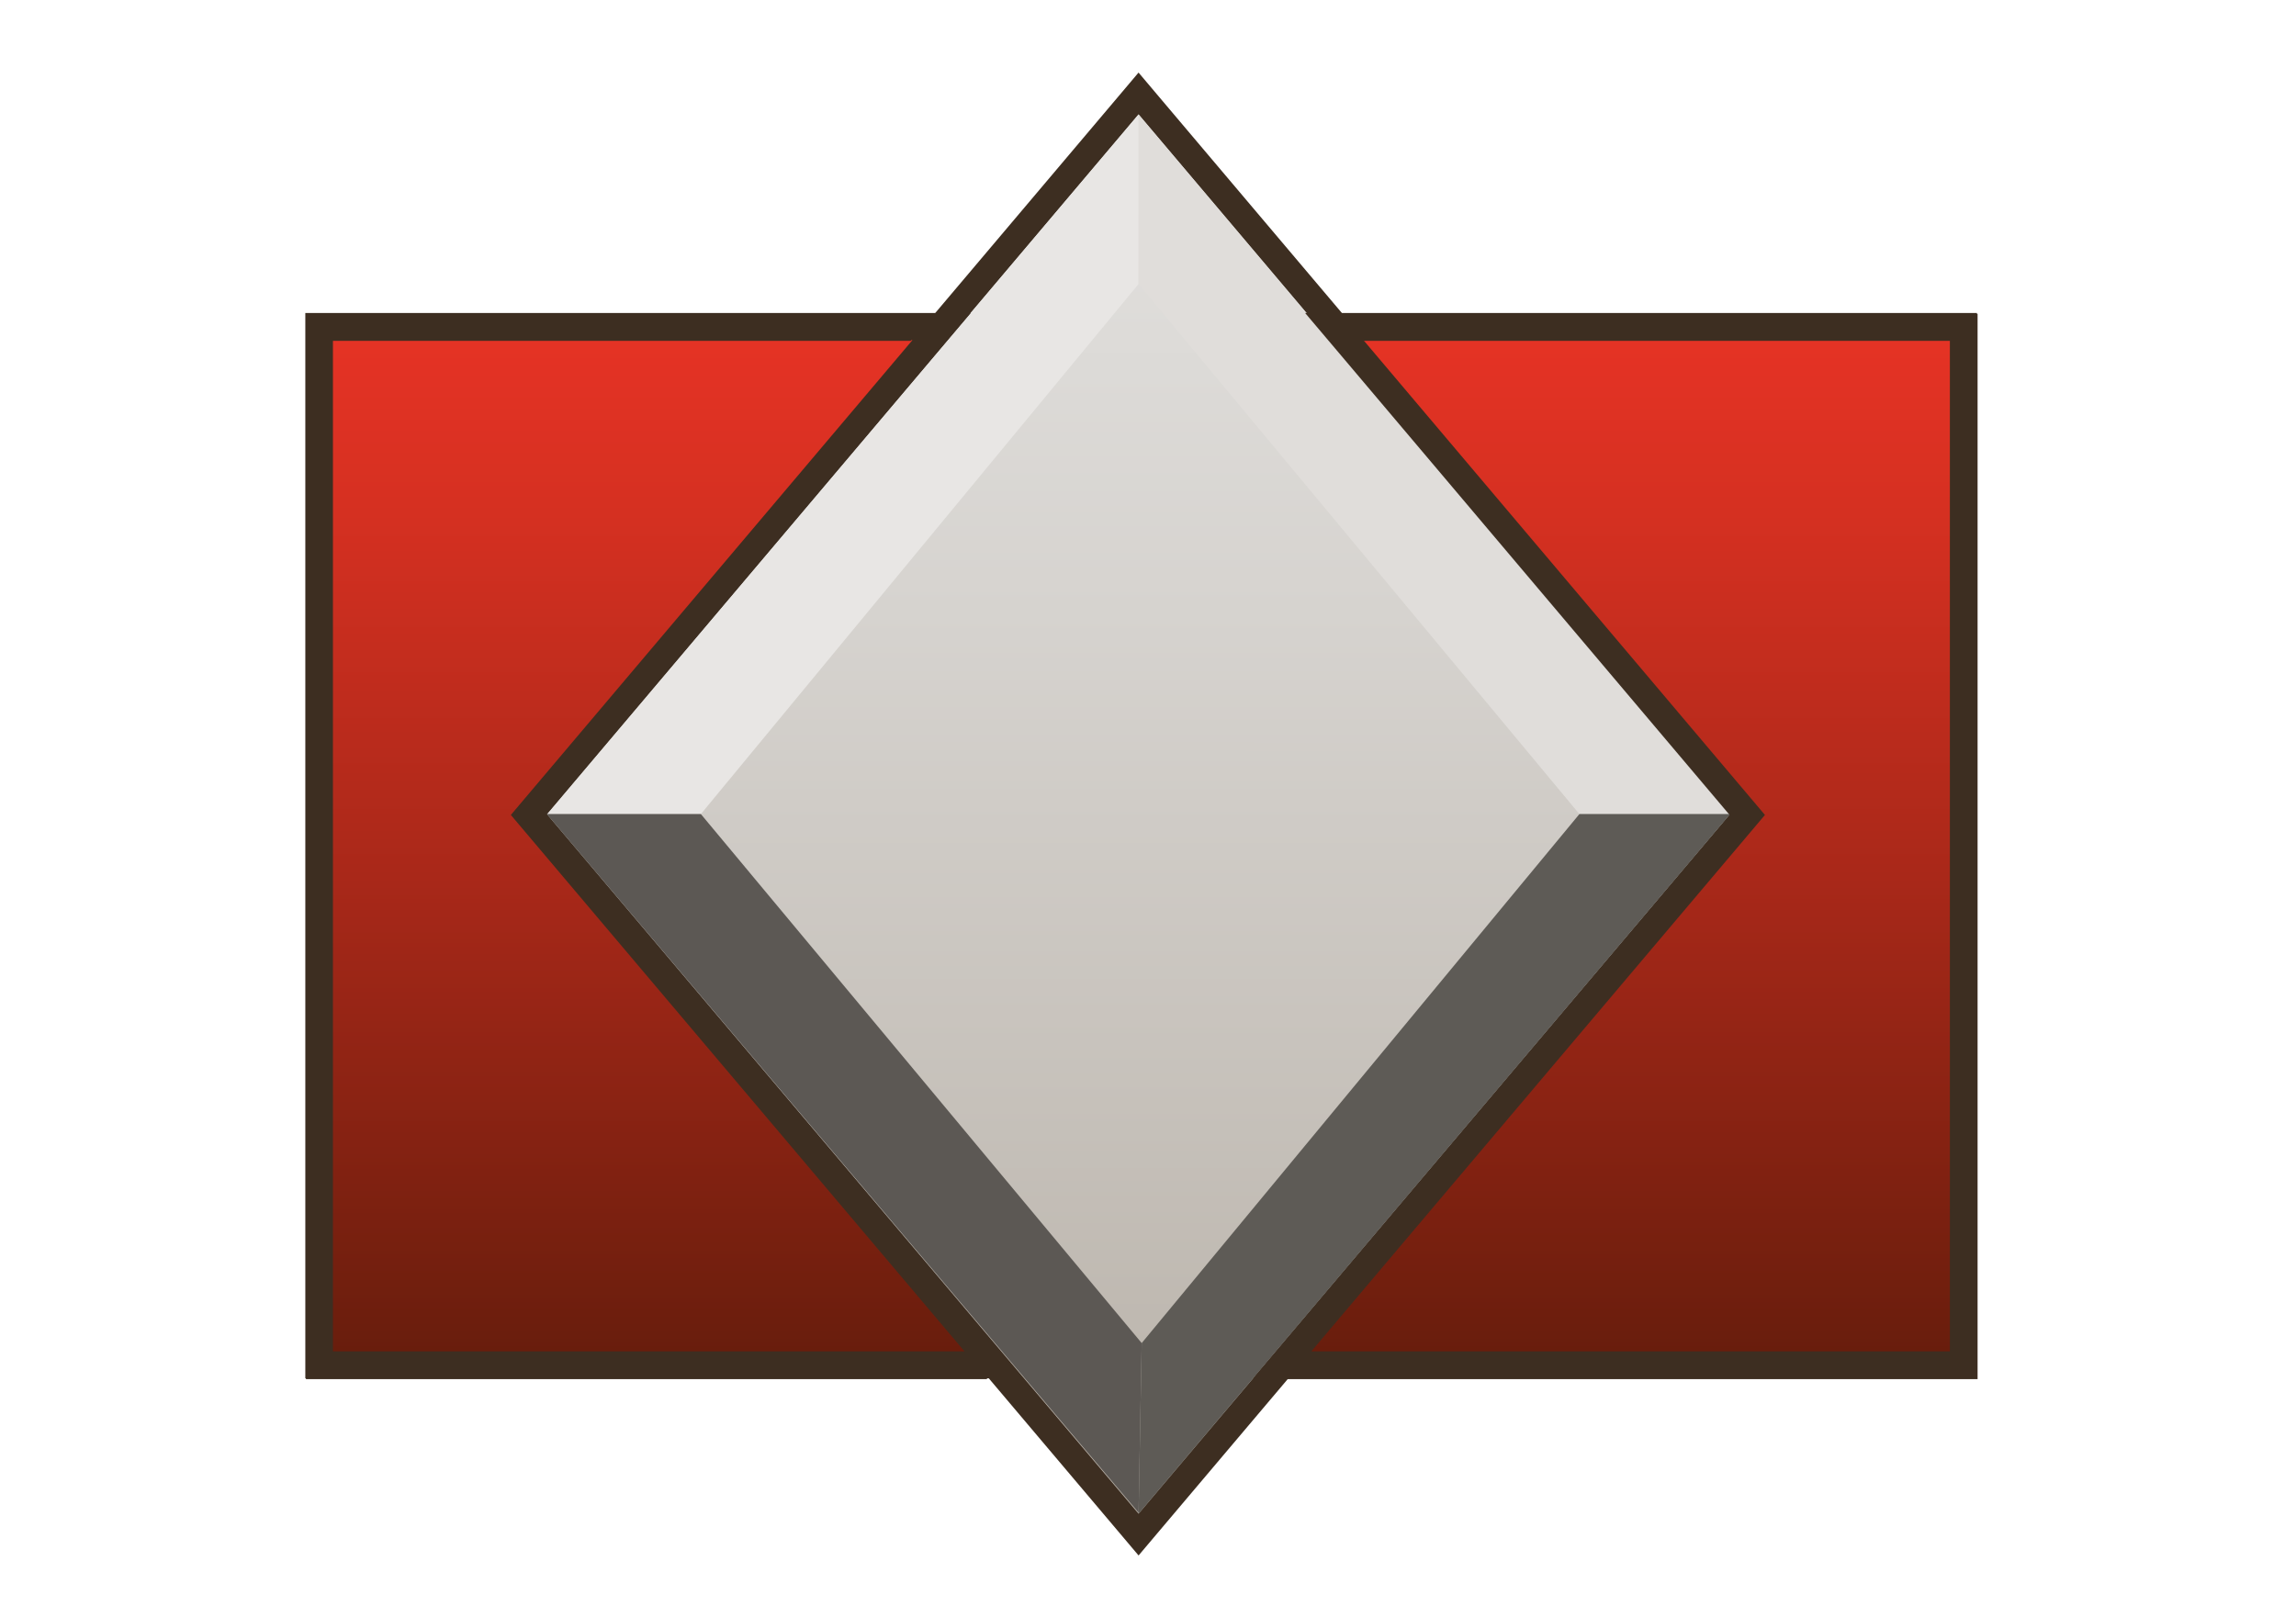
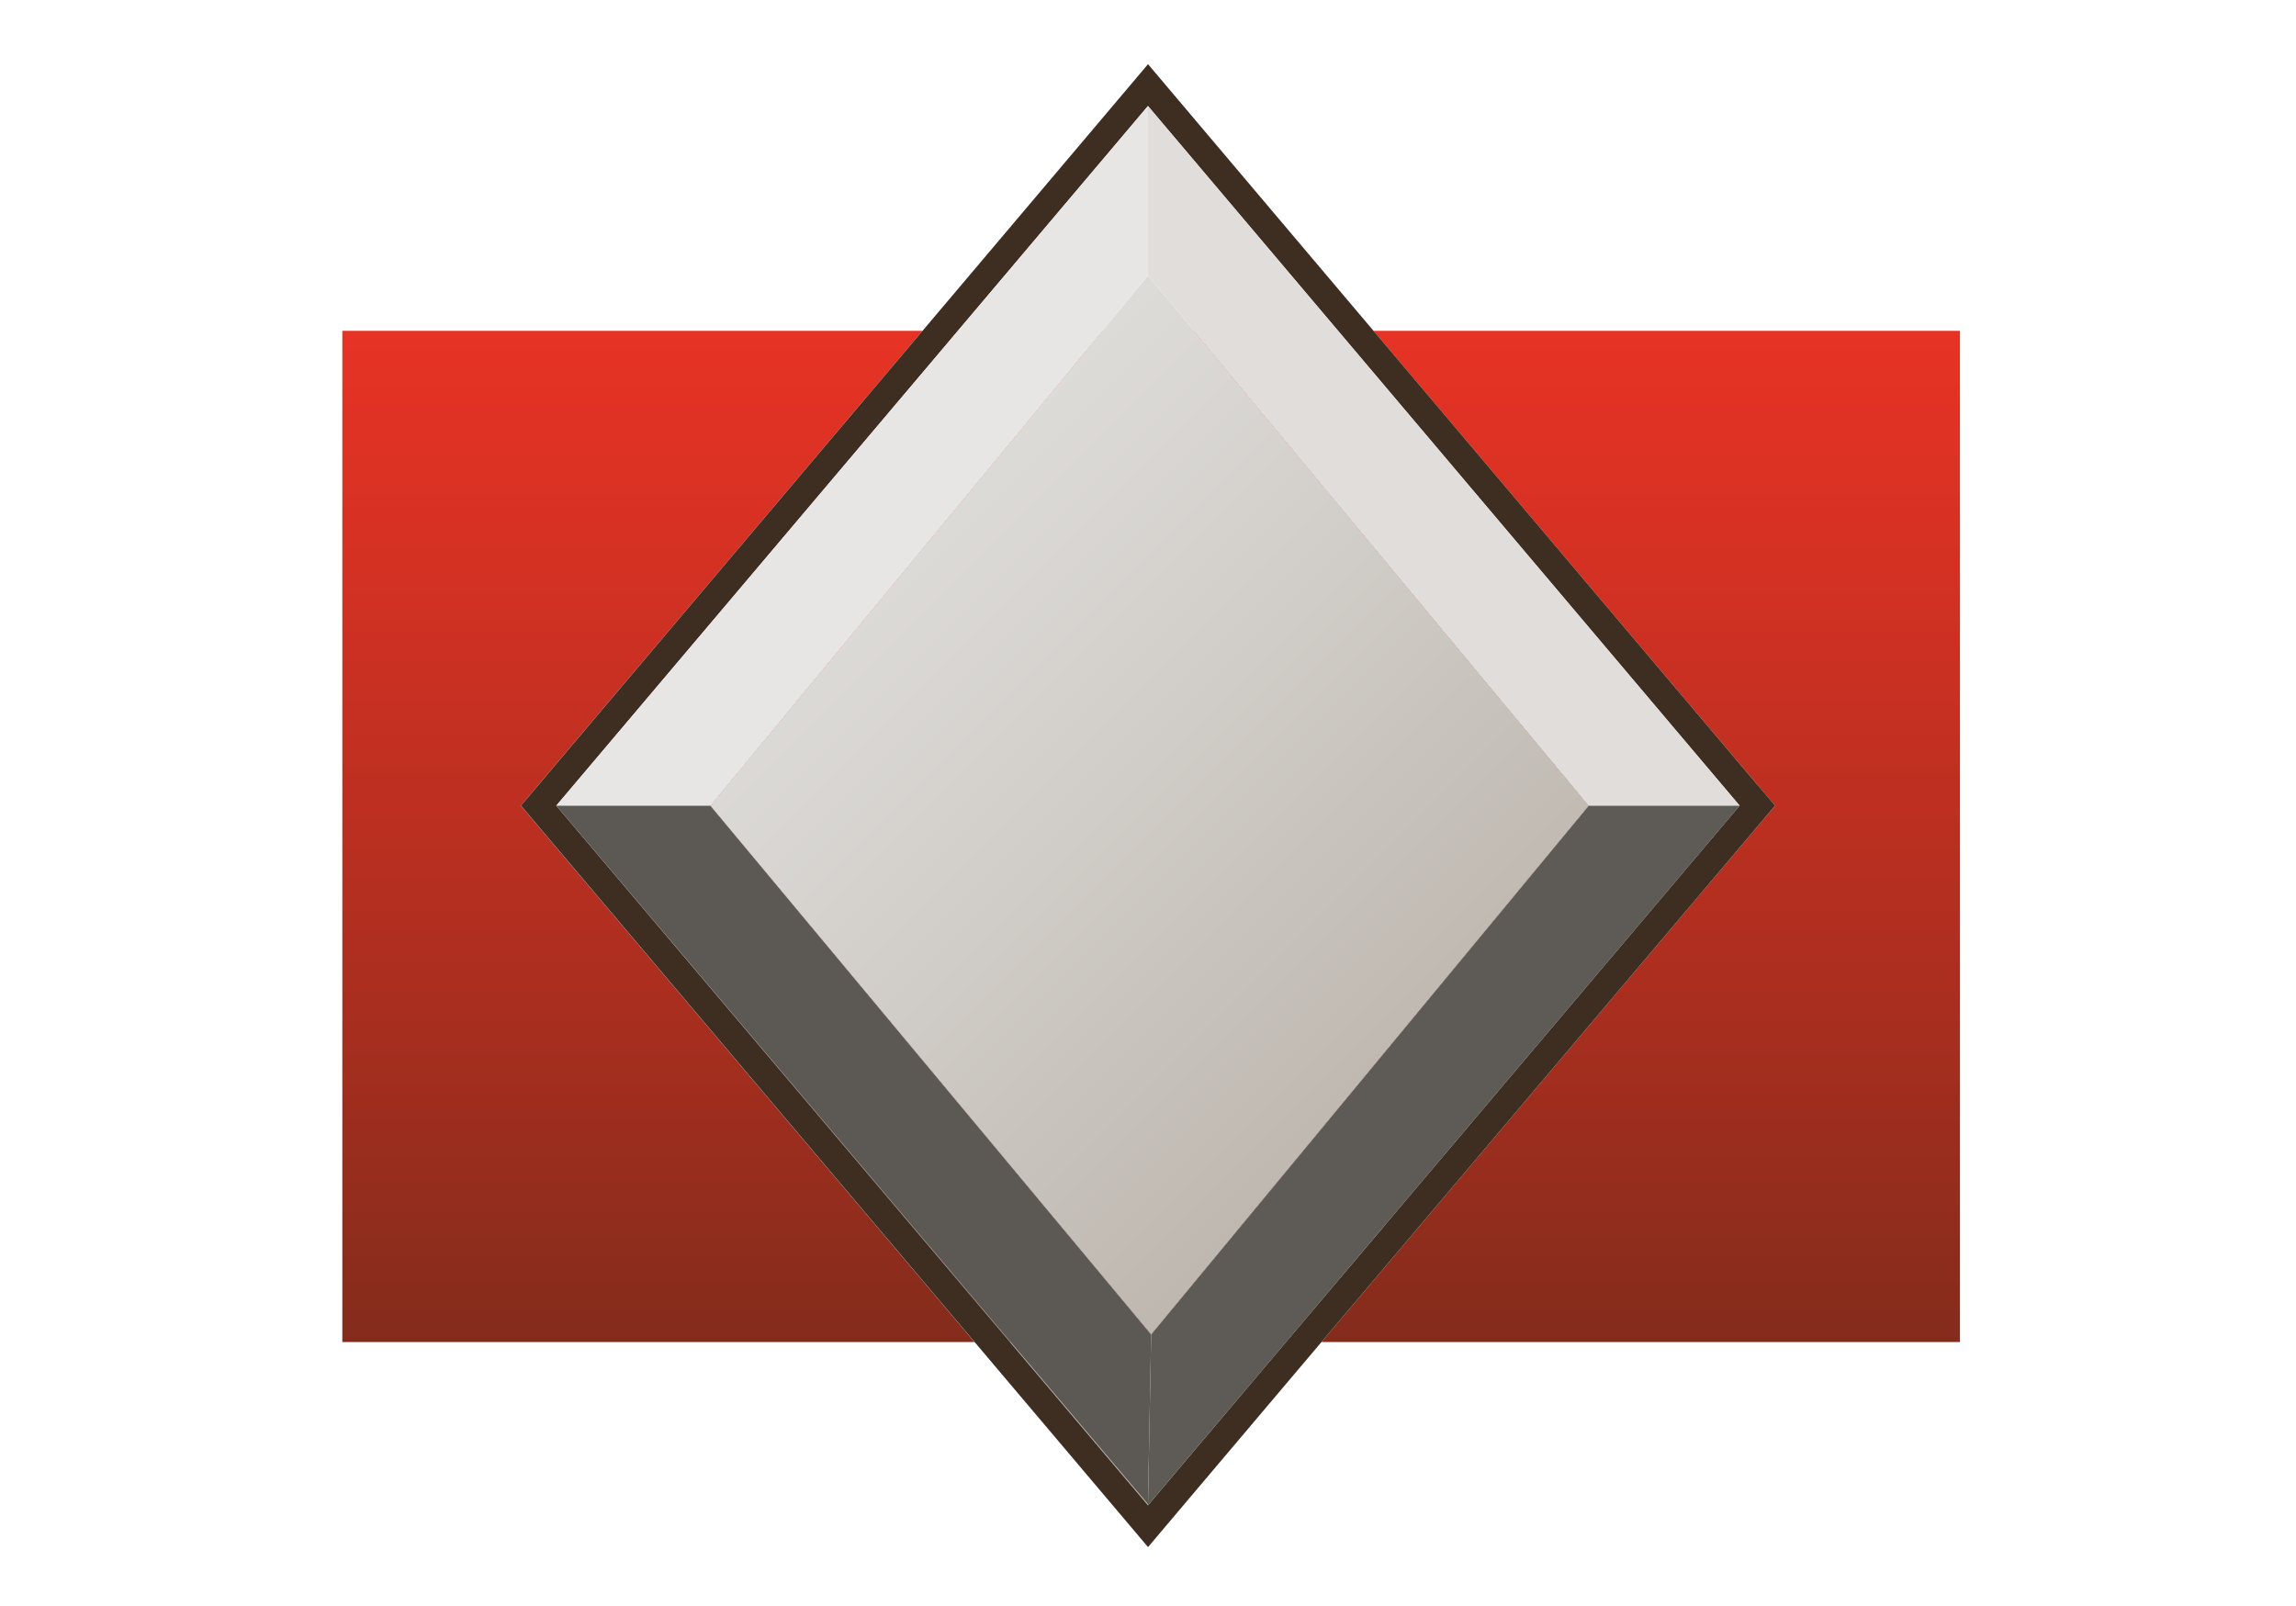
<svg xmlns="http://www.w3.org/2000/svg" xmlns:xlink="http://www.w3.org/1999/xlink" id="Layer_1" viewBox="0 0 339.91 237.73">
  <defs>
-     <style>.cls-1{fill:url(#linear-gradient-2);}.cls-2{fill:#5c5854;}.cls-3{fill:#3d2e21;}.cls-4{fill:#e0ddda;}.cls-5{fill:none;}.cls-6{fill:url(#linear-gradient-3);}.cls-7{fill:url(#linear-gradient);}.cls-8{fill:#e8e6e4;}.cls-9{fill:#5e5b56;}</style>
-     <linearGradient id="linear-gradient" x1="285.76" y1="-376.89" x2="134.88" y2="-527.78" gradientTransform="translate(-300.01 291.67) rotate(45)" gradientUnits="userSpaceOnUse">
+     <style>.cls-1{fill:url(#linear-gradient-2);}.cls-2{fill:#5c5854;}.cls-3{fill:url(#linear-gradient-6);}.cls-4{fill:url(#linear-gradient-11);}.cls-5{fill:#3d2e21;}.cls-6{fill:url(#linear-gradient-10);}.cls-7{fill:#e0ddda;}.cls-8{fill:url(#linear-gradient-5);}.cls-9{fill:none;}.cls-10{fill:url(#linear-gradient-7);}.cls-11{fill:url(#linear-gradient-9);}.cls-12{fill:url(#linear-gradient-3);}.cls-13{fill:url(#linear-gradient);}.cls-14{fill:#e8e6e4;}.cls-15{fill:url(#linear-gradient-4);}.cls-16{fill:url(#linear-gradient-8);}.cls-17{fill:#5e5b56;}.cls-18{fill:url(#linear-gradient-12);}</style>
+     <linearGradient id="linear-gradient" x1="197.69" y1="198.72" x2="197.69" y2="48.98" gradientUnits="userSpaceOnUse">
+       <stop offset="0" stop-color="#842c1c" />
+       <stop offset=".34" stop-color="#aa2e1f" />
+       <stop offset=".78" stop-color="#d53123" />
+       <stop offset="1" stop-color="#e63325" />
+     </linearGradient>
+     <linearGradient id="linear-gradient-2" x1="110.13" y1="198.72" x2="110.13" y2="48.98" xlink:href="#linear-gradient" />
+     <linearGradient id="linear-gradient-3" x1="205.34" y1="198.72" x2="205.34" y2="48.98" xlink:href="#linear-gradient" />
+     <linearGradient id="linear-gradient-4" x1="242.9" x2="242.9" y2="48.98" xlink:href="#linear-gradient" />
+     <linearGradient id="linear-gradient-5" x1="97.48" x2="97.48" y2="48.98" xlink:href="#linear-gradient" />
+     <linearGradient id="linear-gradient-6" x1="477.61" y1="111.38" x2="331.11" y2="-35.13" gradientTransform="translate(-99.01 -193.59) rotate(45)" gradientUnits="userSpaceOnUse">
      <stop offset="0" stop-color="#b8b1a8" />
      <stop offset=".64" stop-color="#d6d3cf" />
      <stop offset="1" stop-color="#e3e2e0" />
    </linearGradient>
-     <linearGradient id="linear-gradient-2" x1="240.26" y1="202.09" x2="240.26" y2="48.35" gradientUnits="userSpaceOnUse">
-       <stop offset="0" stop-color="#671d0c" />
-       <stop offset=".47" stop-color="#a92819" />
-       <stop offset=".82" stop-color="#d53021" />
-       <stop offset="1" stop-color="#e63325" />
-     </linearGradient>
-     <linearGradient id="linear-gradient-3" x1="97.15" x2="97.15" xlink:href="#linear-gradient-2" />
+     <linearGradient id="linear-gradient-7" x1="170.41" x2="170.41" y2="48.98" xlink:href="#linear-gradient" />
+     <linearGradient id="linear-gradient-8" x1="485.01" y1="103.98" x2="338.5" y2="-42.52" xlink:href="#linear-gradient-6" />
+     <linearGradient id="linear-gradient-9" x1="115.99" x2="115.99" y2="48.98" xlink:href="#linear-gradient" />
+     <linearGradient id="linear-gradient-10" x1="446.53" y1="142.47" x2="300.02" y2="-4.04" xlink:href="#linear-gradient-6" />
+     <linearGradient id="linear-gradient-11" x1="170.19" y1="198.72" x2="170.19" y2="48.98" xlink:href="#linear-gradient" />
+     <linearGradient id="linear-gradient-12" x1="222.88" y1="171.9" x2="113.26" y2="62.29" gradientTransform="matrix(1, 0, 0, 1, 0, 0)" xlink:href="#linear-gradient-6" />
  </defs>
-   <g>
-     <polygon class="cls-7" points="78.34 120.54 168.56 13.85 258.77 120.54 168.56 227.23 78.34 120.54" />
-     <path class="cls-3" d="m168.56,16.94l87.6,103.6-87.6,103.6-87.59-103.6L168.56,16.94m0-6.2l-3.05,3.61-87.59,103.6-2.18,2.58,2.18,2.58,87.59,103.6,3.05,3.61,3.05-3.61,87.6-103.6,2.18-2.58-2.18-2.58L171.61,14.36l-3.05-3.61h0Z" />
-   </g>
-   <polygon class="cls-8" points="80.96 120.54 103.76 120.54 168.56 42.05 168.56 16.94 80.96 120.54" />
-   <polygon class="cls-4" points="256.15 120.54 233.82 120.54 168.56 42.05 168.56 16.94 256.15 120.54" />
-   <polygon class="cls-2" points="80.96 120.54 103.76 120.54 169.02 198.87 168.56 223.97 80.96 120.54" />
-   <polygon class="cls-9" points="256.15 120.54 233.82 120.54 169.02 198.87 168.56 224.13 256.15 120.54" />
-   <g>
-     <polygon class="cls-1" points="189.84 202.09 258.68 120.67 197.53 48.35 290.67 48.35 290.67 202.09 189.84 202.09" />
-     <path class="cls-3" d="m288.67,50.35v149.74h-94.53l64.97-76.84,2.18-2.58-2.18-2.58-57.27-67.74h86.83m4-4h-99.45l5.57,6.58,57.27,67.74h0s-64.97,76.84-64.97,76.84l-5.57,6.58h107.15V46.35h0Z" />
-   </g>
-   <g>
-     <polygon class="cls-6" points="47.2 202.09 47.2 48.35 139.4 48.35 78.25 120.67 147.1 202.09 47.2 202.09" />
-     <path class="cls-3" d="m135.09,50.35l-57.28,67.74-2.18,2.58,2.18,2.58,64.97,76.84H49.2V50.35h85.9m8.62-4H45.2v157.74h106.21l-5.57-6.58-64.97-76.84h0s57.27-67.74,57.27-67.74l5.57-6.58h0Z" />
-   </g>
-   <g>
-     <polygon class="cls-5" points="168.33 17.03 168.33 17.03 143.44 46.47 193.22 46.47 168.33 17.03" />
-     <polygon class="cls-5" points="261.16 120.63 258.98 123.21 194.01 200.05 193.87 200.21 288.77 200.21 288.77 50.47 201.84 50.47 258.98 118.04 261.16 120.63" />
-     <polygon class="cls-5" points="203.37 182.78 255.92 120.63 210.97 67.46 196.6 50.47 140.05 50.47 136.27 54.94 80.73 120.63 124.53 172.42 147.89 200.05 148.02 200.21 188.63 200.21 188.77 200.05 203.37 182.78" />
-     <polygon class="cls-5" points="77.68 123.21 75.49 120.63 77.68 118.04 134.82 50.47 49.29 50.47 49.29 200.21 142.79 200.21 142.65 200.05 77.68 123.21" />
-     <polygon class="cls-5" points="168.33 224.22 185.25 204.21 151.41 204.21 168.33 224.22" />
-     <polygon class="cls-3" points="288.77 46.47 198.46 46.47 201.7 50.31 201.84 50.47 288.77 50.47 288.77 200.21 193.87 200.21 190.49 204.21 288.77 204.21 292.77 204.21 292.77 200.21 292.77 50.47 292.77 46.47 288.77 46.47" />
-     <polygon class="cls-3" points="49.29 200.21 49.29 50.47 134.82 50.47 134.95 50.31 138.2 46.47 49.29 46.47 45.29 46.47 45.29 50.47 45.29 200.21 45.29 204.21 49.29 204.21 146.17 204.21 142.79 200.21 49.29 200.21" />
-   </g>
+   <rect class="cls-9" x="184.02" y="10.55" width="0" height="43.58" transform="translate(22.62 126.46) rotate(-40.22)" />
+   <rect class="cls-9" x="164.35" y="210.8" width="31.66" height="0" />
+   <polygon class="cls-13" points="190.4 198.72 204.99 181.45 190.4 198.72 190.4 198.72" />
+   <polygon class="cls-1" points="137.9 53.62 82.36 119.3 126.16 171.09 82.36 119.3 137.9 53.62" />
+   <polygon class="cls-12" points="212.59 66.13 198.09 48.98 198.09 48.98 212.59 66.13" />
+   <polygon class="cls-15" points="290.16 48.98 203.33 48.98 260.6 116.71 262.79 119.3 260.6 121.88 195.63 198.72 290.16 198.72 290.16 48.98" />
+   <polygon class="cls-8" points="77.12 119.3 79.3 116.71 136.58 48.98 50.68 48.98 50.68 198.72 144.27 198.72 79.3 121.88 77.12 119.3" />
+   <polygon class="cls-3" points="169.95 222.72 149.62 198.72 149.51 198.72 169.95 222.89 170.4 198.72 170.4 198.72 169.95 222.72" />
+   <polygon class="cls-10" points="170.4 198.72 170.42 197.62 170.4 198.72 170.4 198.72" />
+   <polygon class="cls-16" points="170.4 198.72 170.42 197.62 170.4 198.72 170.4 198.72" />
+   <polygon class="cls-11" points="149.62 198.72 82.36 119.3 126.16 171.09 149.51 198.72 149.62 198.72" />
+   <polygon class="cls-6" points="149.62 198.72 82.36 119.3 126.16 171.09 149.51 198.72 149.62 198.72" />
+   <polygon class="cls-4" points="105.15 119.3 170.42 197.62 235.22 119.3 176.75 48.98 163.21 48.98 105.15 119.3" />
+   <polygon class="cls-18" points="176.75 48.98 169.95 40.8 163.21 48.98 105.15 119.3 170.42 197.62 235.22 119.3 176.75 48.98" />
+   <path class="cls-5" d="M260.6,116.71l-57.27-67.74-30.32-35.86-3.05-3.61-3.05,3.61-30.32,35.86-57.28,67.74-2.18,2.58,2.18,2.58,64.97,76.84,22.63,26.76,3.05,3.61,3.05-3.61,22.63-26.76,64.97-76.84,2.18-2.58-2.18-2.58Zm-55.61,64.74l-14.6,17.26-20.44,24.18-20.44-24.18-23.36-27.62-43.8-51.8,55.54-65.68,3.92-4.64,28.14-33.28h0s28.14,33.28,28.14,33.28l14.5,17.15,44.95,53.17-52.56,62.16Z" />
+   <rect class="cls-5" x="159.73" y="194.97" width="0" height="31.66" />
+   <polygon class="cls-5" points="126.16 171.09 149.51 198.72 149.51 198.72 126.16 171.09" />
+   <polygon class="cls-14" points="141.82 48.98 137.9 53.62 82.36 119.3 105.15 119.3 163.21 48.98 169.95 40.8 169.95 15.7 141.82 48.98" />
+   <rect class="cls-14" x="134.1" y="32.34" width="43.58" height="0" />
+   <polygon class="cls-14" points="141.82 48.98 137.9 53.62 141.82 48.98 141.82 48.98" />
+   <polygon class="cls-7" points="212.59 66.13 198.09 48.98 169.95 15.7 169.95 40.8 176.75 48.98 235.22 119.3 257.55 119.3 212.59 66.13" />
+   <polygon class="cls-7" points="257.55 119.3 212.59 66.13 257.55 119.3 257.55 119.3" />
+   <polygon class="cls-2" points="105.15 119.3 82.36 119.3 149.62 198.72 169.95 222.72 170.4 198.72 170.42 197.62 105.15 119.3" />
+   <polygon class="cls-17" points="235.22 119.3 170.42 197.62 170.4 198.72 169.95 222.89 169.95 222.89 190.4 198.72 204.99 181.45 257.55 119.3 235.22 119.3" />
+   <polygon class="cls-17" points="204.99 181.45 257.55 119.3 257.55 119.3 204.99 181.45" />
</svg>
